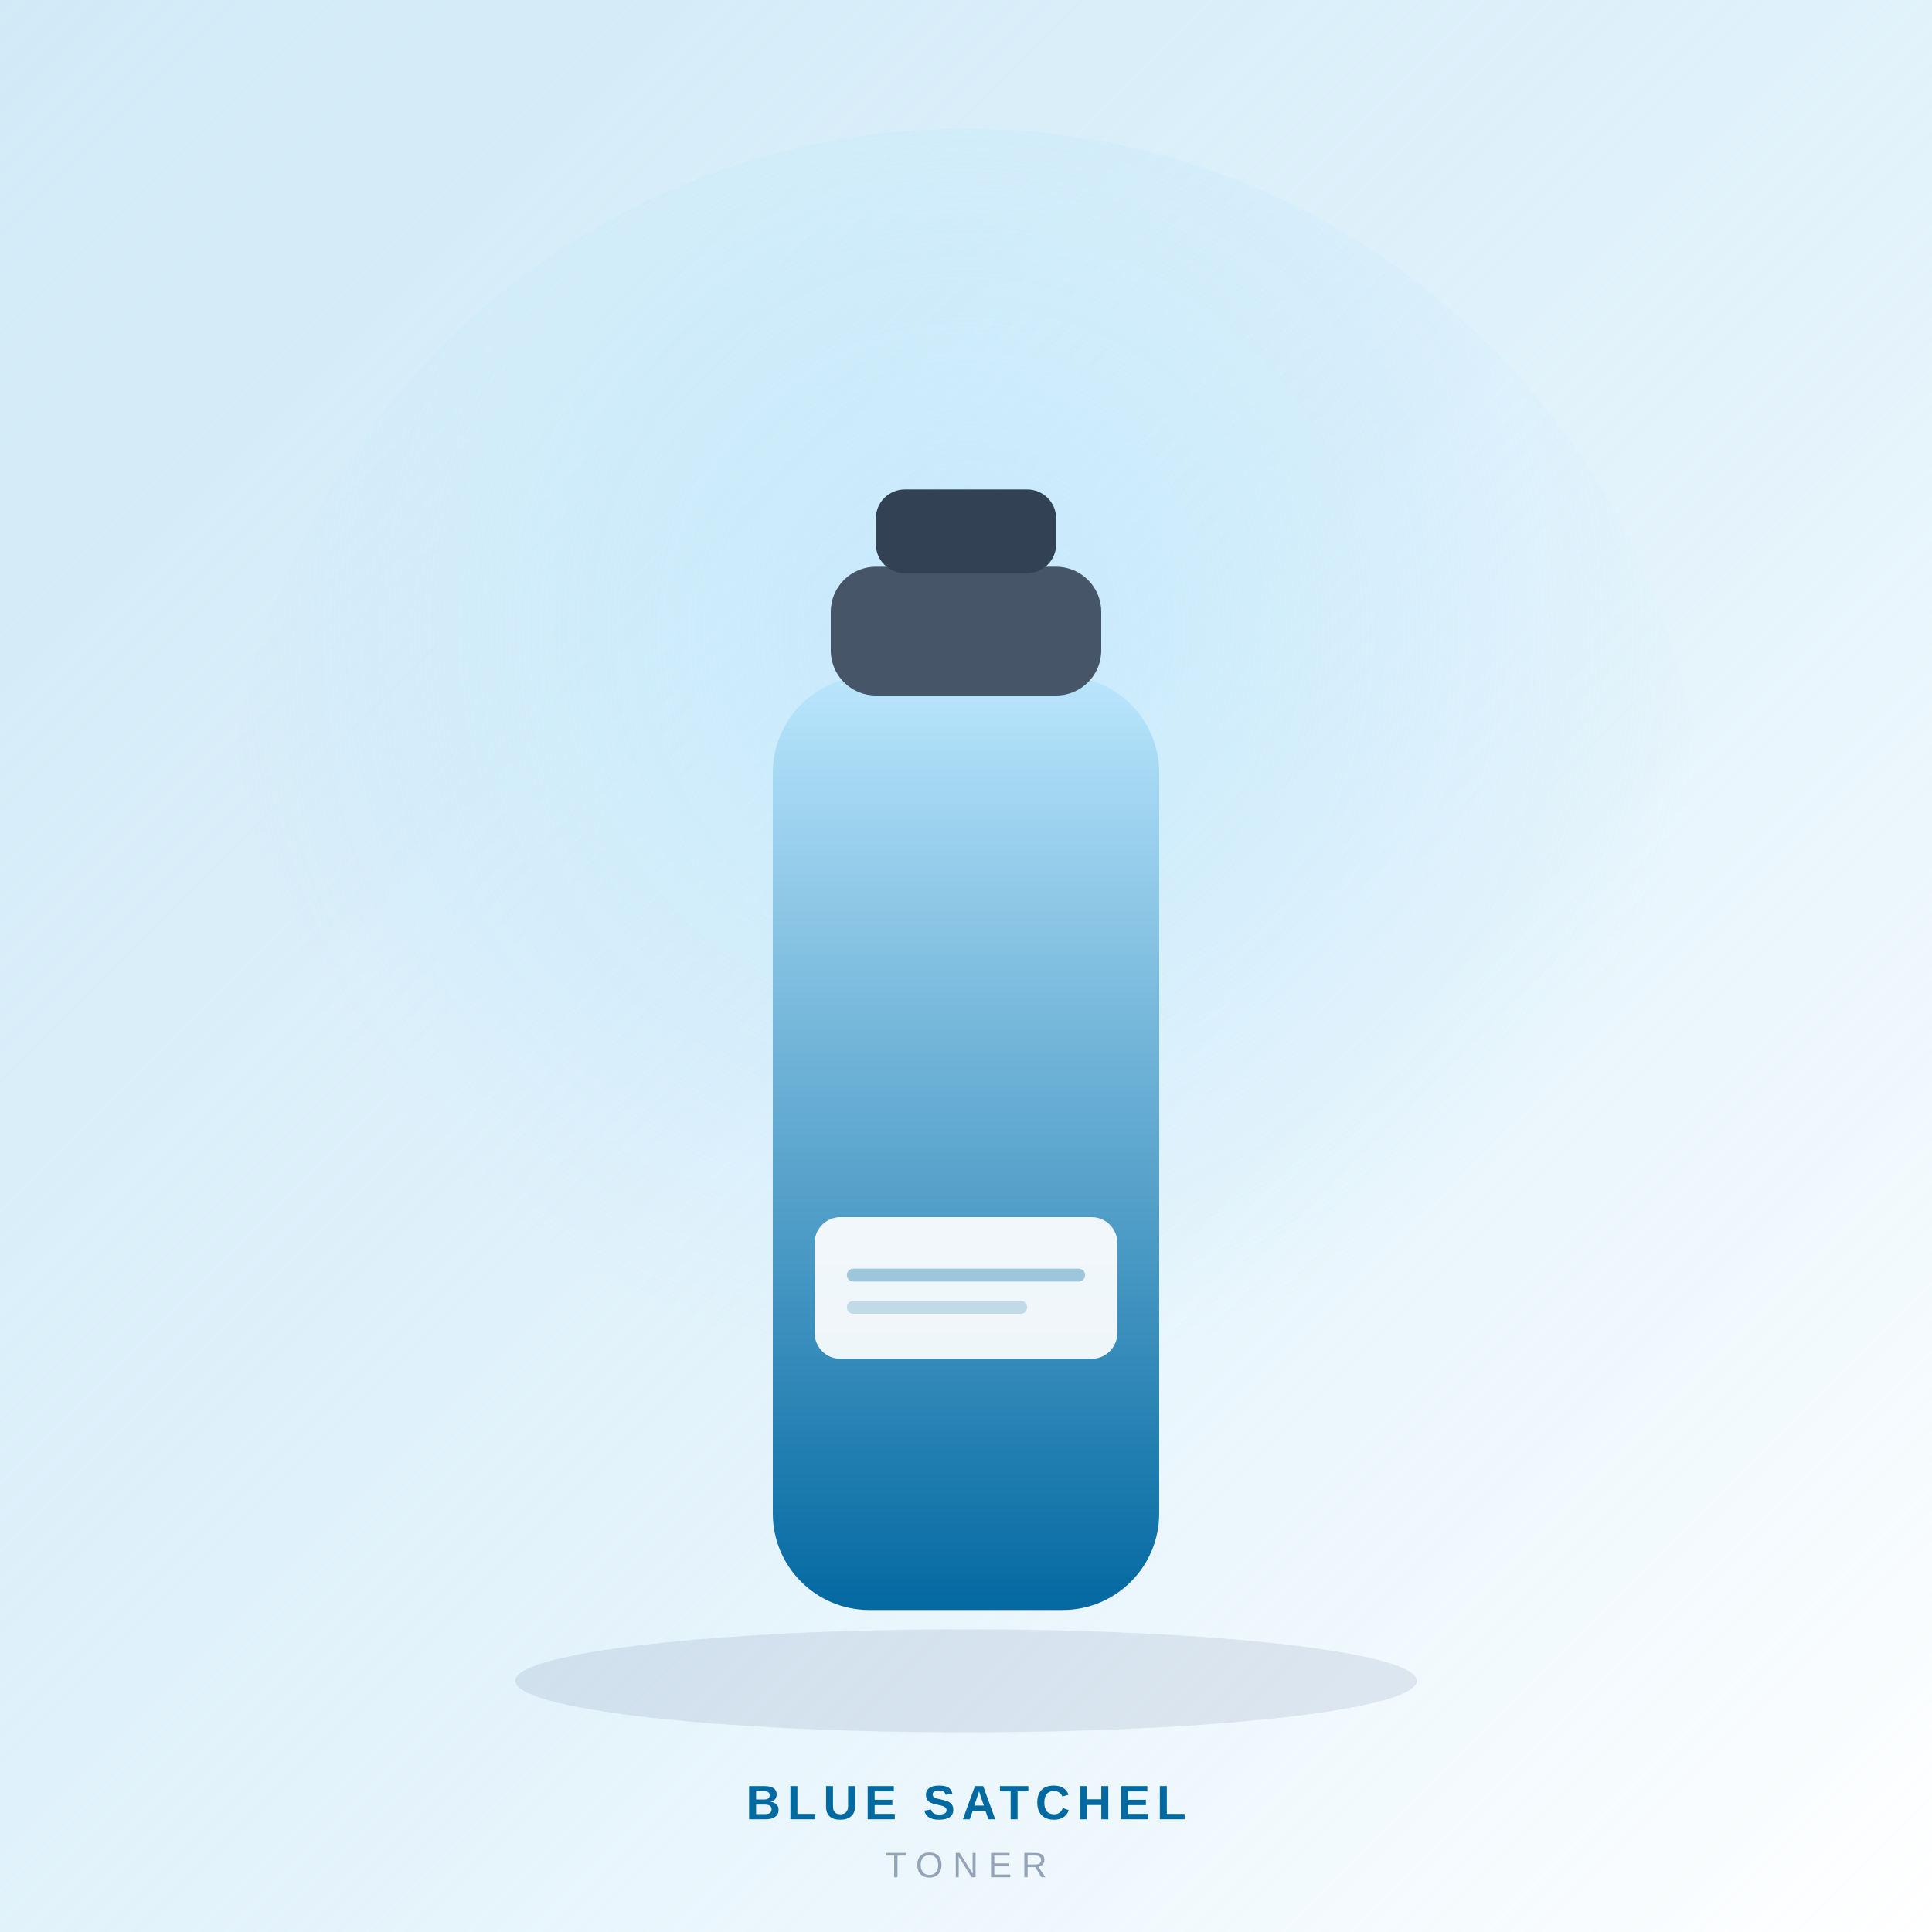
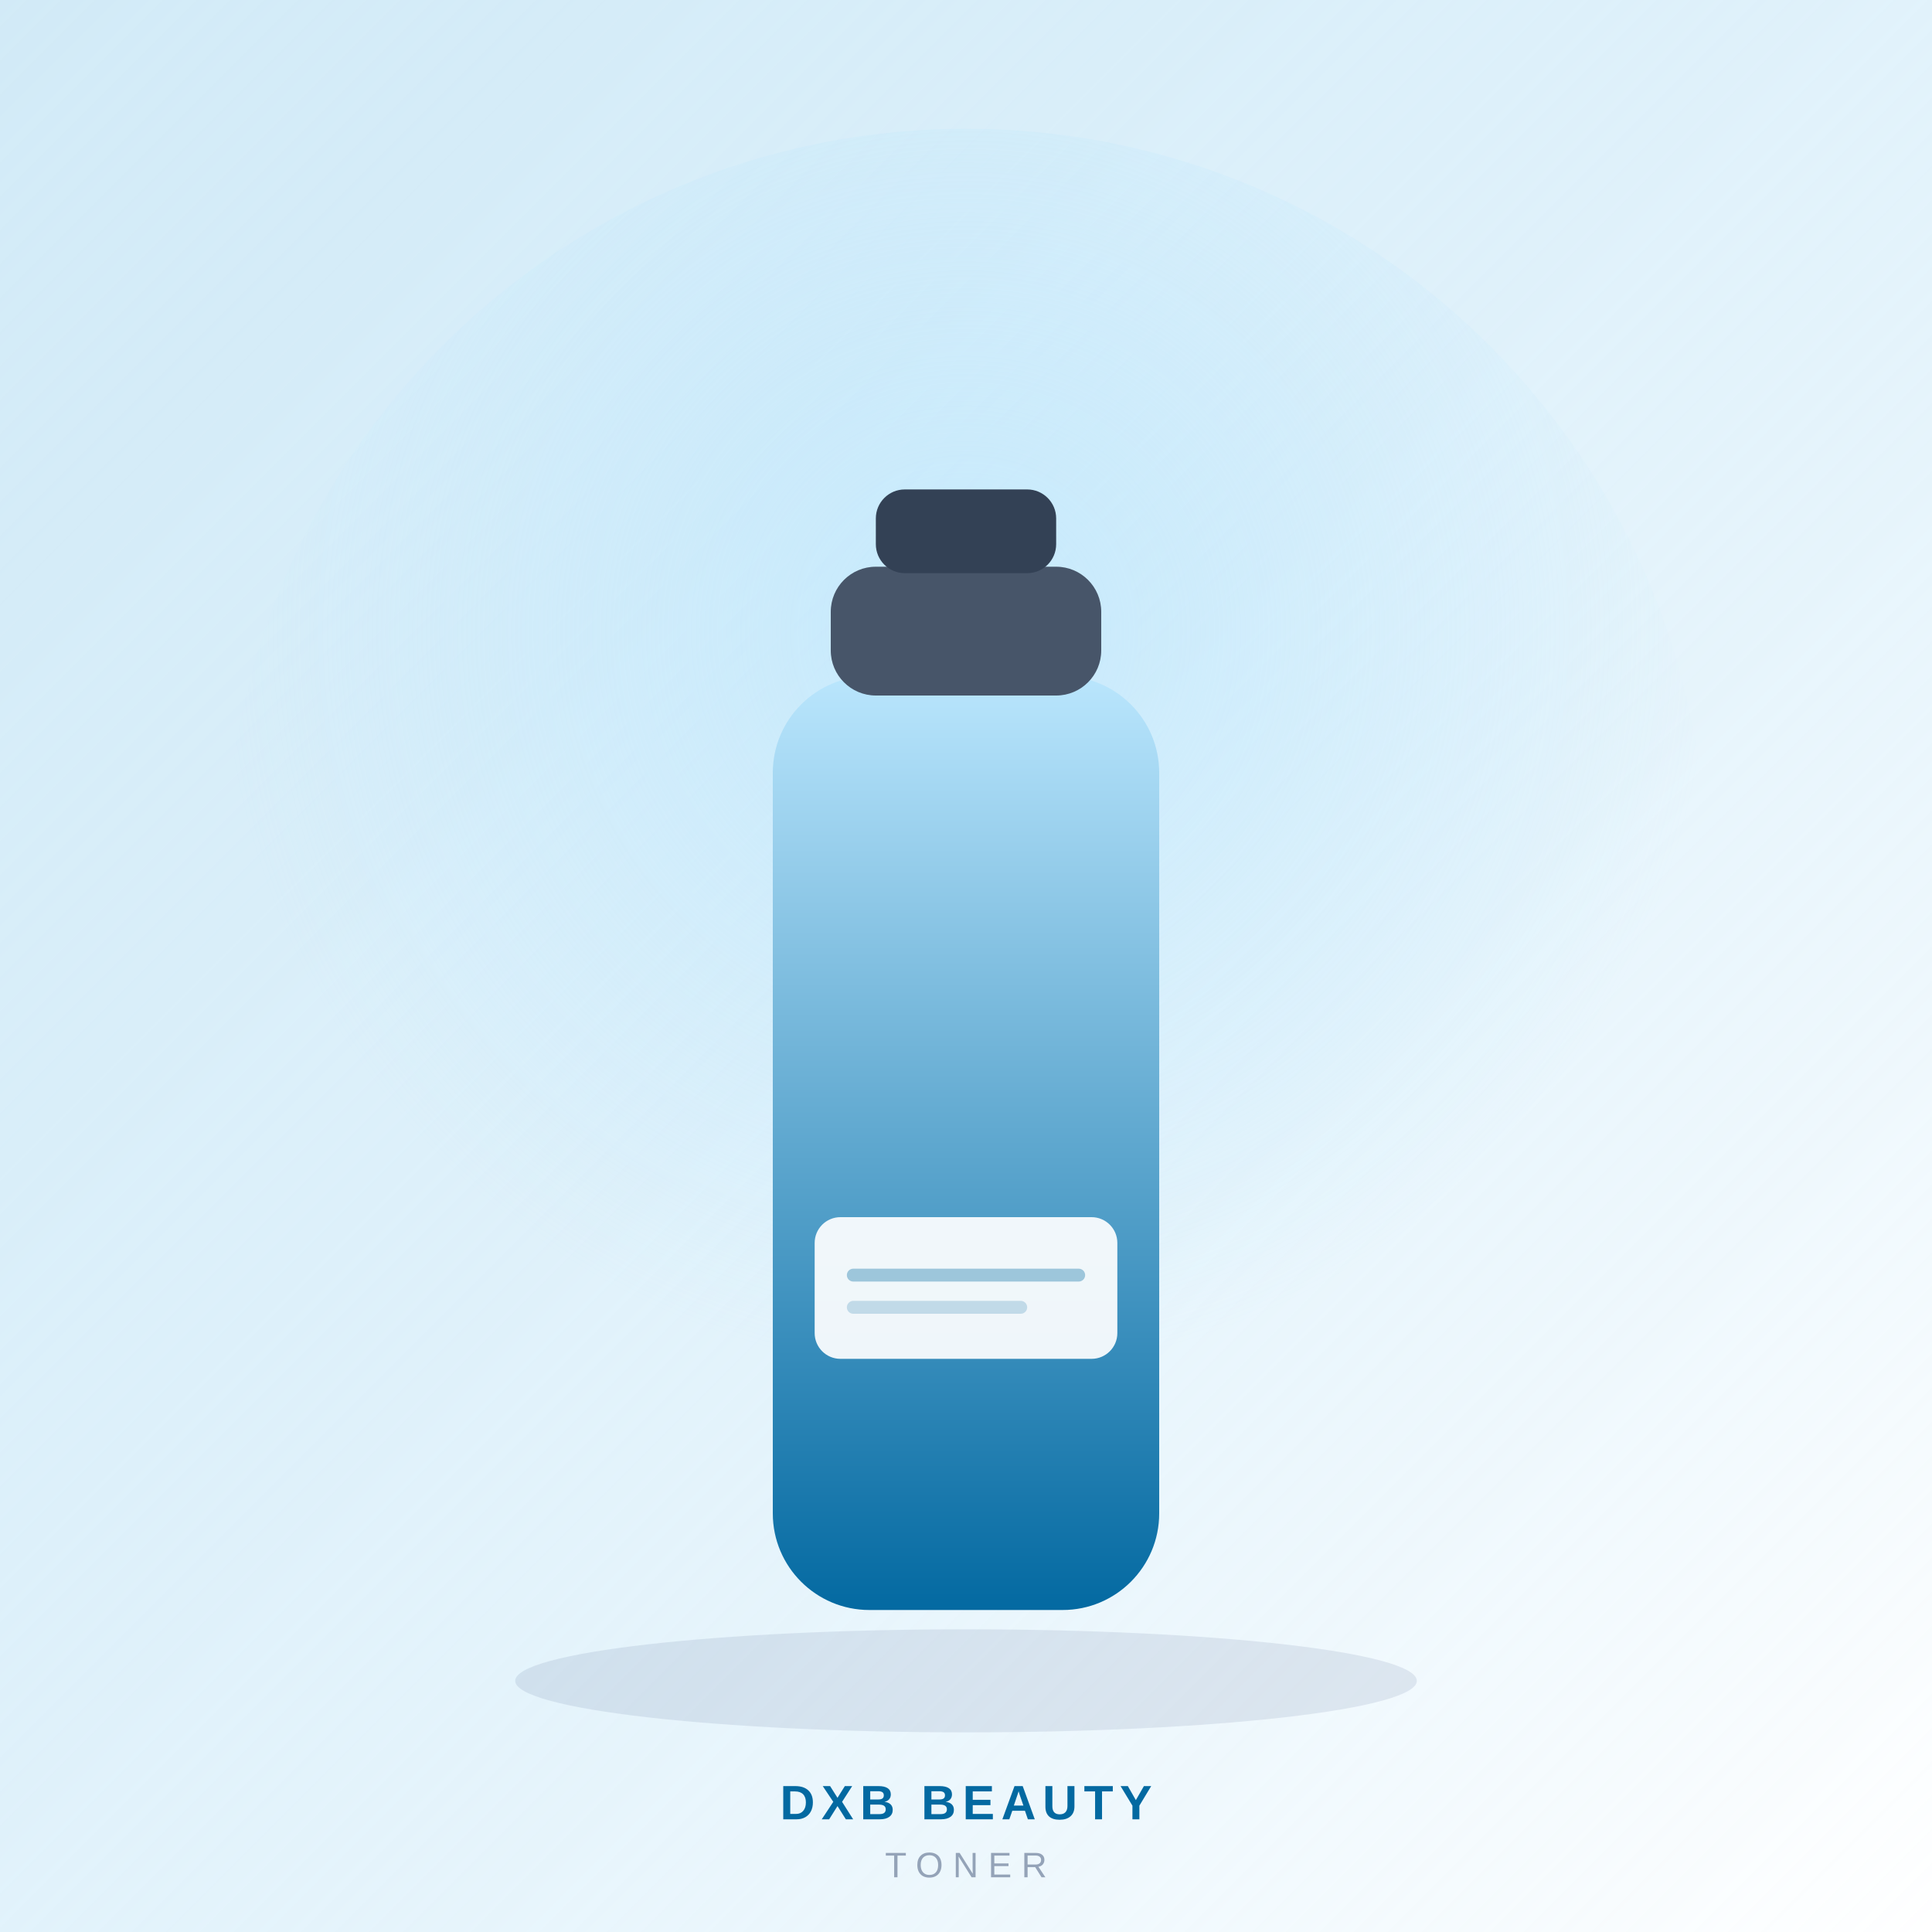
<svg xmlns="http://www.w3.org/2000/svg" width="600" height="600" viewBox="0 0 600 600">
  <defs>
    <linearGradient id="bg" x1="0" y1="0" x2="1" y2="1">
      <stop offset="0%" stop-color="#bae6fd" stop-opacity="0.55" />
      <stop offset="100%" stop-color="#ffffff" />
    </linearGradient>
    <linearGradient id="body" x1="0" y1="0" x2="0" y2="1">
      <stop offset="0%" stop-color="#bae6fd" />
      <stop offset="100%" stop-color="#0369a1" />
    </linearGradient>
    <radialGradient id="spot" cx="50%" cy="34%" r="50%">
      <stop offset="0%" stop-color="#bae6fd" stop-opacity="0.65" />
      <stop offset="100%" stop-color="#bae6fd" stop-opacity="0" />
    </radialGradient>
  </defs>
  <rect width="600" height="600" fill="url(#bg)" />
  <ellipse cx="300" cy="270" rx="230" ry="230" fill="url(#spot)" />
  <ellipse cx="300" cy="522" rx="140" ry="16" fill="#0f2064" opacity="0.09" />
  <rect x="240" y="210" width="120" height="290" rx="30" fill="url(#body)" />
  <rect x="253" y="378" width="94" height="44" rx="8" fill="#ffffff" opacity="0.92" />
  <rect x="263" y="394" width="74" height="4" rx="2" fill="#0369a1" opacity="0.35" />
  <rect x="263" y="404" width="56" height="4" rx="2" fill="#0369a1" opacity="0.2" />
  <rect x="258" y="176" width="84" height="40" rx="14" fill="#475569" />
  <rect x="272" y="152" width="56" height="26" rx="9" fill="#334155" />
-   <text x="300" y="565" text-anchor="middle" font-family="Arial, sans-serif" font-size="15" font-weight="700" letter-spacing="2" fill="#0369a1">BLUE SATCHEL</text>
+   <text x="300" y="565" text-anchor="middle" font-family="Arial, sans-serif" font-size="15" font-weight="700" letter-spacing="2" fill="#0369a1">DXB BEAUTY</text>
  <text x="300" y="583" text-anchor="middle" font-family="Arial, sans-serif" font-size="11" letter-spacing="3" fill="#94a3b8">TONER</text>
</svg>
